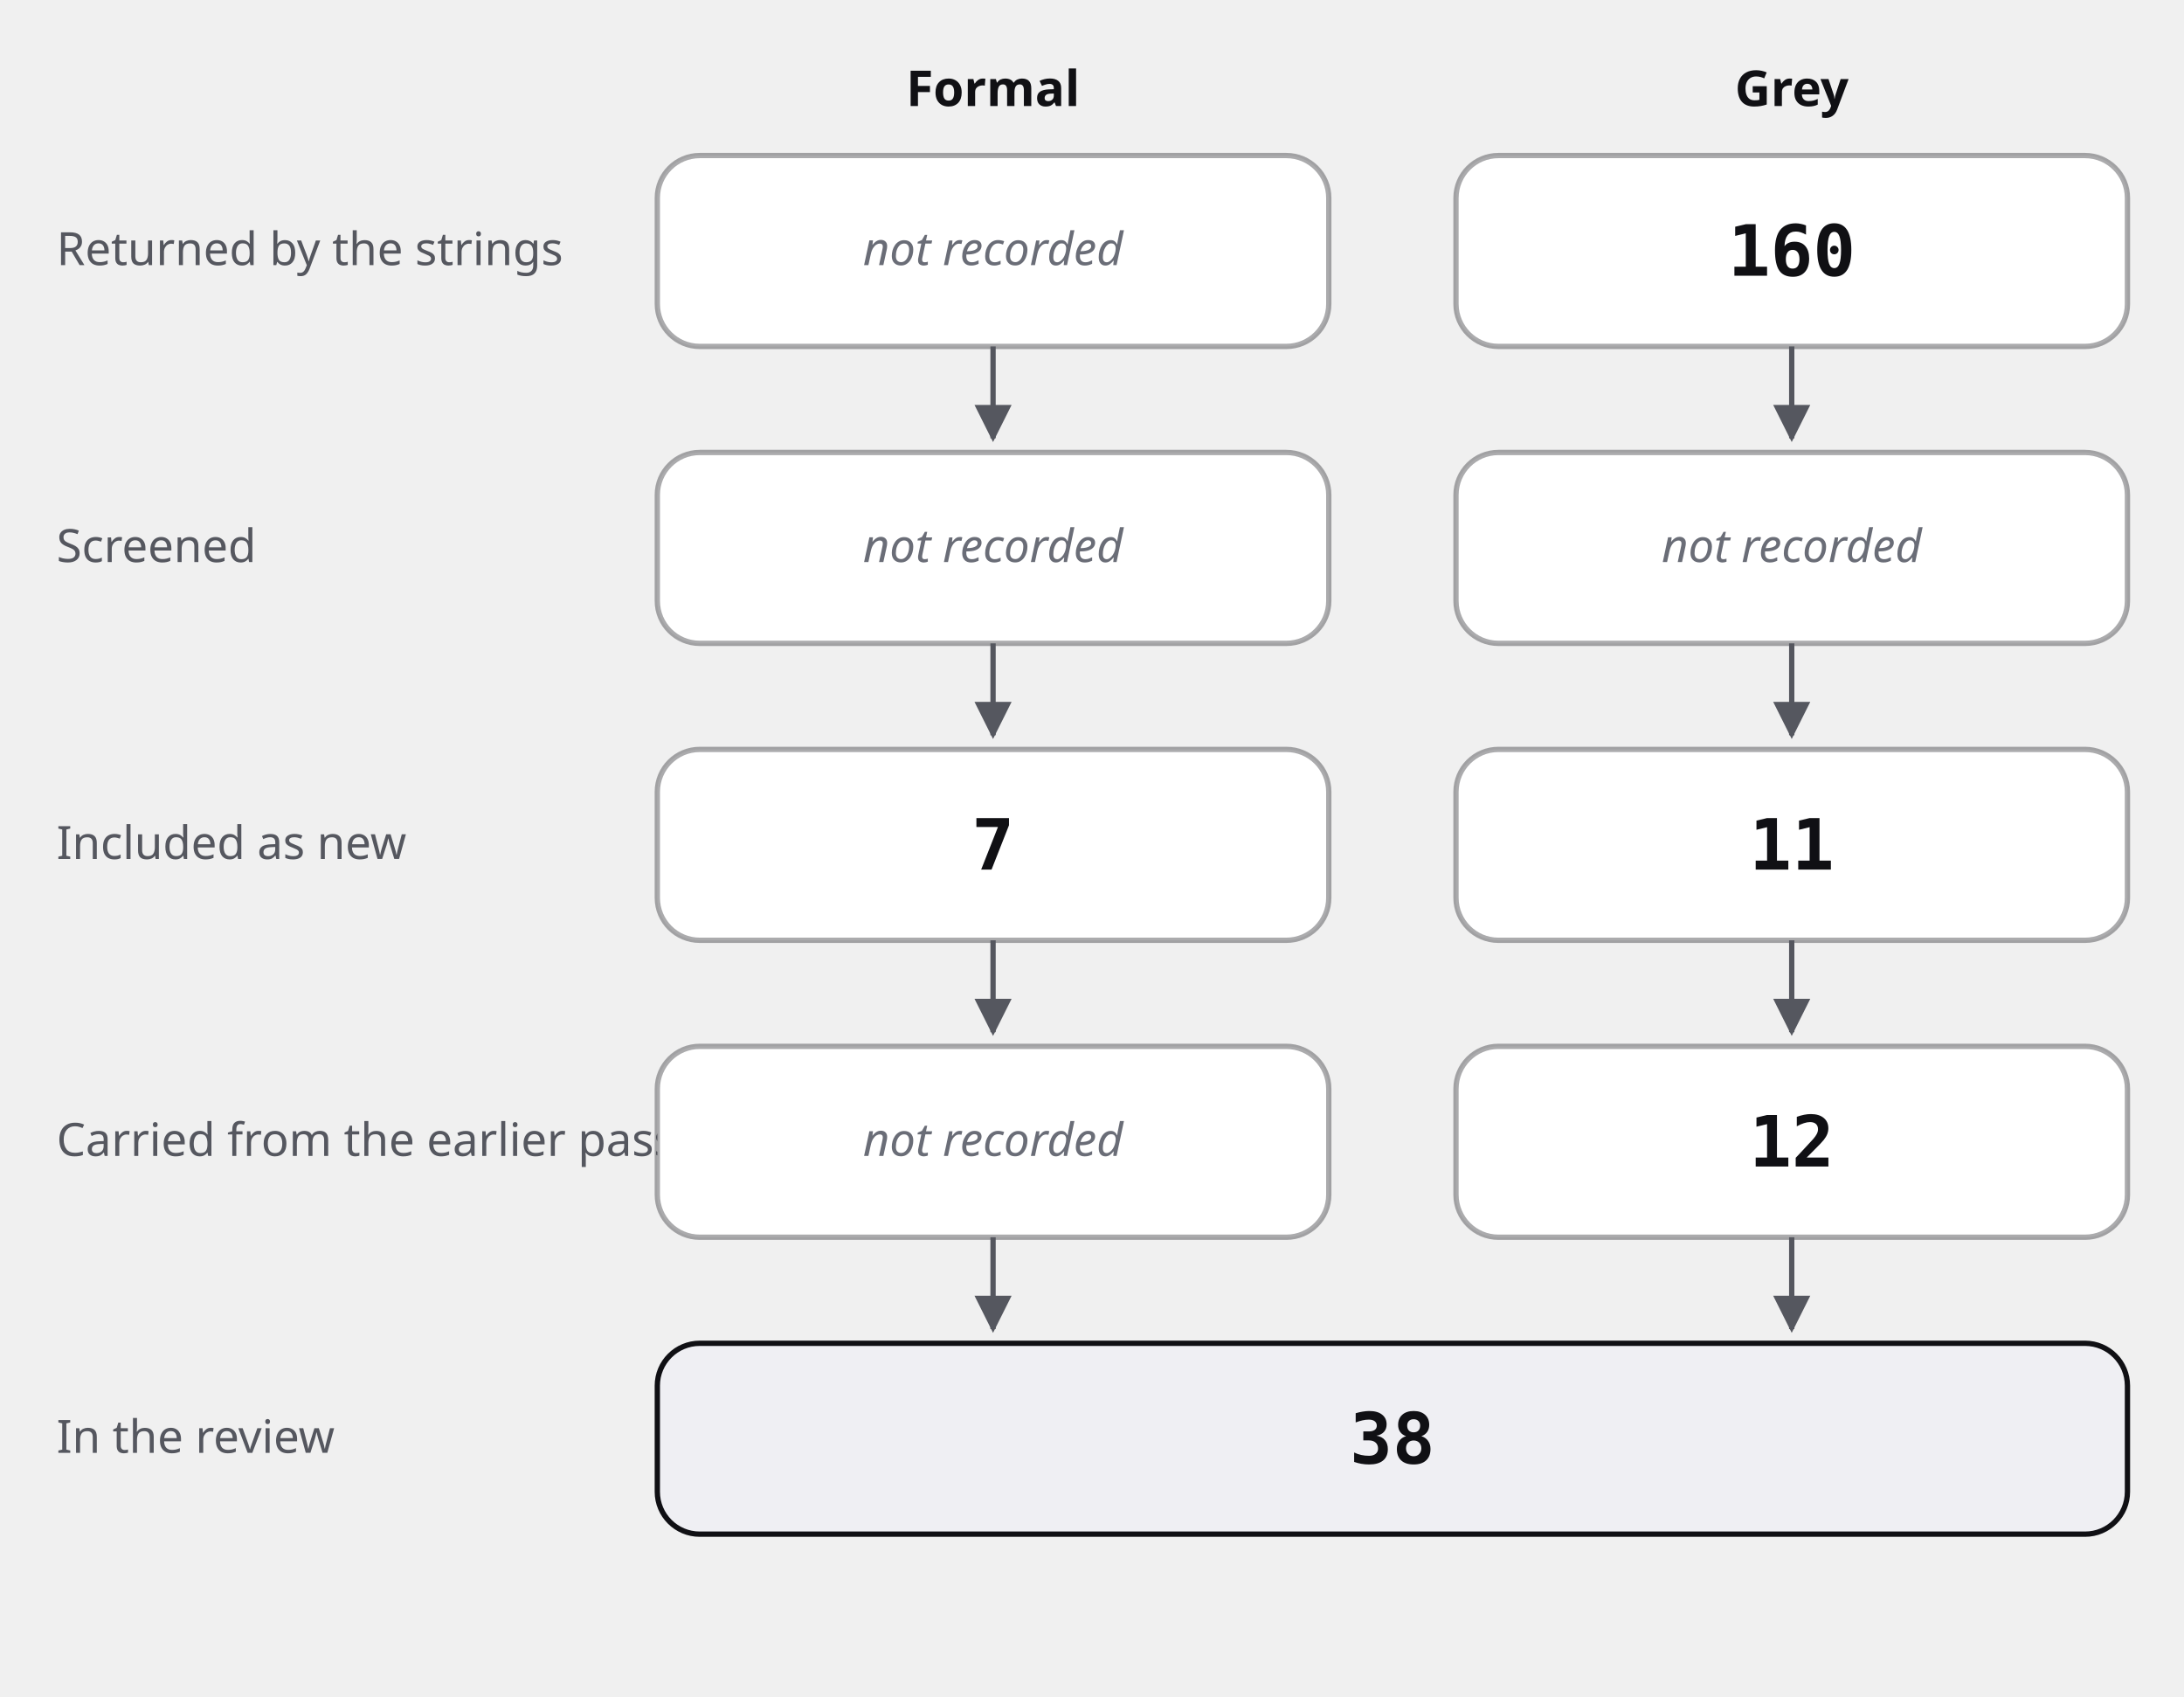
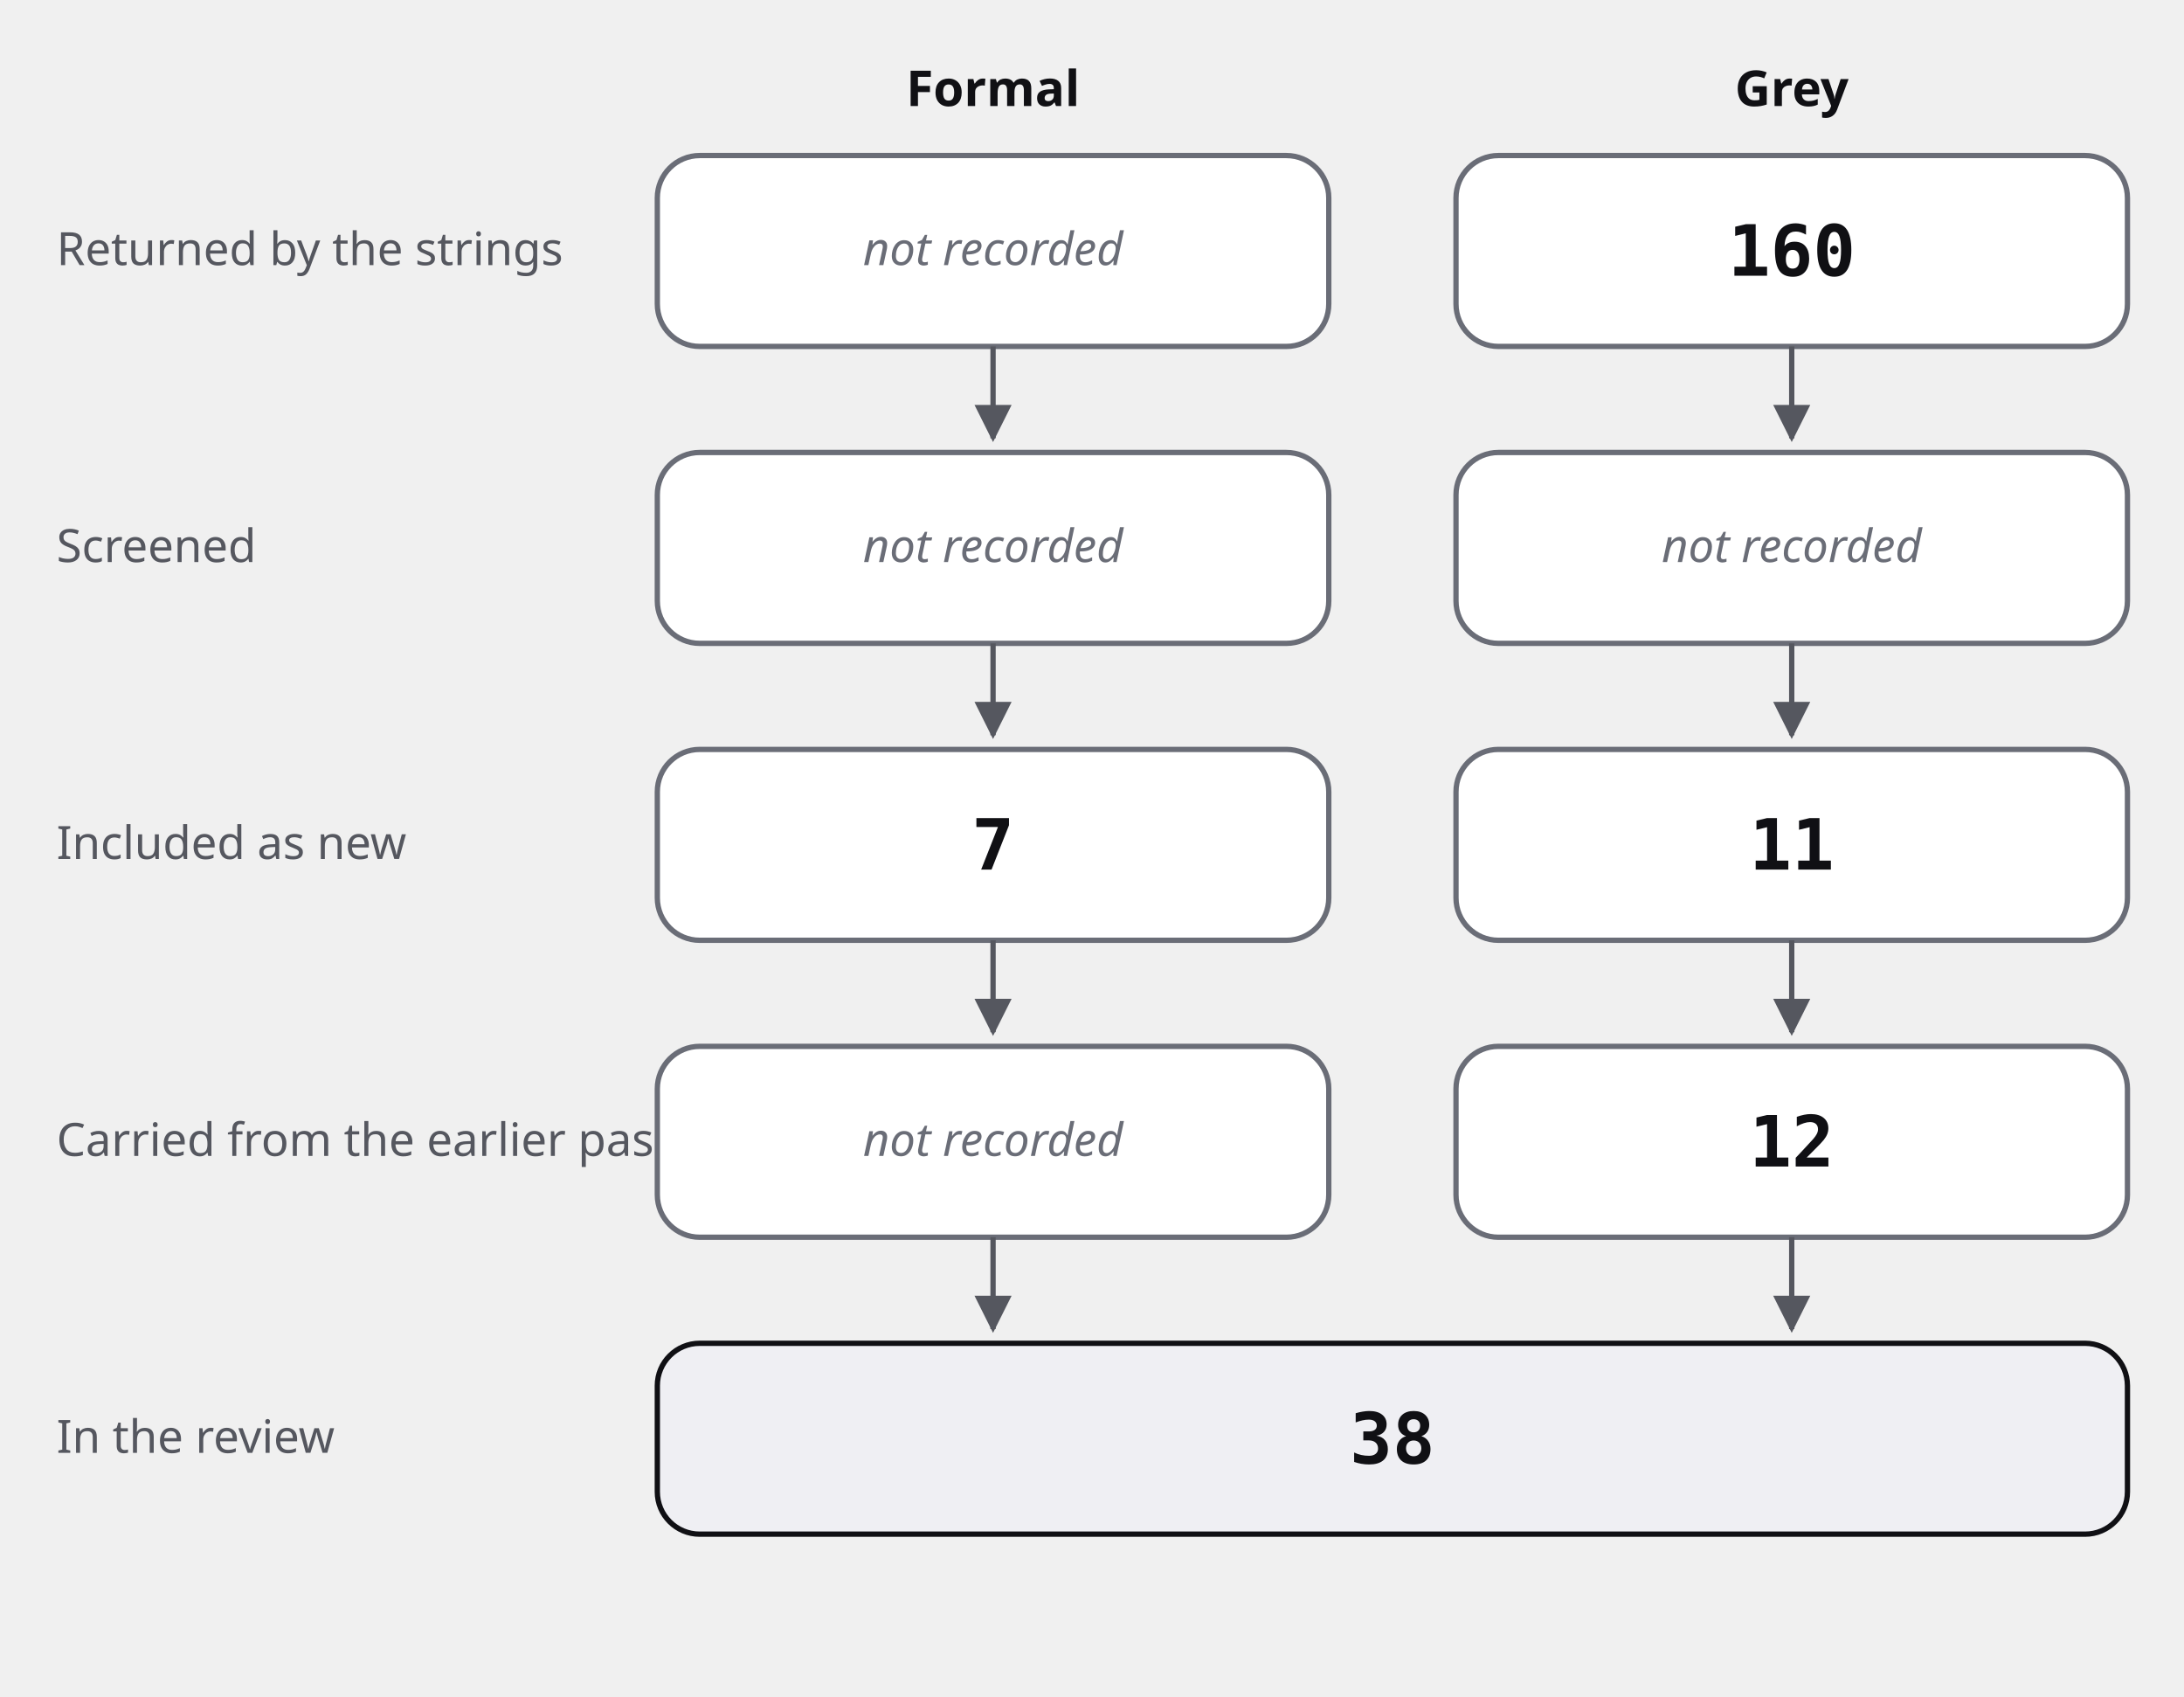
<svg xmlns="http://www.w3.org/2000/svg" viewBox="0 0 618 480" role="img" aria-labelledby="t d">
  <style>
-   .box { fill: #FFFFFF; stroke: #10101459; stroke-width: 1.5; }
+   .box { fill: #FFFFFF; stroke: #6A6D77; stroke-width: 1.5; }
  .total { fill: #EFEFF3; stroke: #101014; stroke-width: 1.5; }
  .n { font: 600 20px 'JetBrains Mono', ui-monospace, monospace; fill: #101014; }
  .label { font: 400 13px Archivo, system-ui, sans-serif; fill: #55575F; }
  .na { font: italic 400 13px Archivo, system-ui, sans-serif; fill: #6A6D77; }
  .head { font: 600 14px Archivo, system-ui, sans-serif; fill: #101014; }
  .arrow { stroke: #55575F; stroke-width: 1.5; fill: none; marker-end: url(#tip); }
  #tip path { fill: #55575F; }
  @media (prefers-color-scheme: dark) {
-     .box { fill: #1A1A20; stroke: #F7F7F966; }
+     .box { fill: #1A1A20; stroke: #9A9CA4; }
    .total { fill: #26262E; stroke: #F7F7F9; }
    .n, .head { fill: #F7F7F9; }
    .label { fill: #B8BAC2; }
    .na { fill: #9A9CA4; }
    .arrow { stroke: #B8BAC2; }
    #tip path { fill: #B8BAC2; }
  }
</style>
  <defs>
    <marker id="tip" viewBox="0 0 10 10" refX="9" refY="5" markerWidth="7" markerHeight="7" orient="auto">
      <path d="M0,0 L10,5 L0,10 z" />
    </marker>
  </defs>
  <text class="head" x="281.0" y="30" text-anchor="middle">Formal</text>
  <text class="head" x="507.0" y="30" text-anchor="middle">Grey</text>
  <text class="label" x="16" y="75.0">Returned by the strings</text>
  <rect class="box" x="186" y="44" width="190" height="54" rx="12" />
  <text class="na" x="281.0" y="75.0" text-anchor="middle">not recorded</text>
  <path class="arrow" d="M281.0,98 v26" />
  <rect class="box" x="412" y="44" width="190" height="54" rx="12" />
  <text class="n" x="507.0" y="78.0" text-anchor="middle">160</text>
  <path class="arrow" d="M507.0,98 v26" />
  <text class="label" x="16" y="159.0">Screened</text>
  <rect class="box" x="186" y="128" width="190" height="54" rx="12" />
  <text class="na" x="281.0" y="159.0" text-anchor="middle">not recorded</text>
  <path class="arrow" d="M281.0,182 v26" />
  <rect class="box" x="412" y="128" width="190" height="54" rx="12" />
  <text class="na" x="507.0" y="159.0" text-anchor="middle">not recorded</text>
  <path class="arrow" d="M507.0,182 v26" />
  <text class="label" x="16" y="243.0">Included as new</text>
  <rect class="box" x="186" y="212" width="190" height="54" rx="12" />
  <text class="n" x="281.0" y="246.0" text-anchor="middle">7</text>
  <path class="arrow" d="M281.0,266 v26" />
  <rect class="box" x="412" y="212" width="190" height="54" rx="12" />
  <text class="n" x="507.0" y="246.0" text-anchor="middle">11</text>
  <path class="arrow" d="M507.0,266 v26" />
  <text class="label" x="16" y="327.0">Carried from the earlier pass</text>
  <rect class="box" x="186" y="296" width="190" height="54" rx="12" />
  <text class="na" x="281.0" y="327.0" text-anchor="middle">not recorded</text>
  <path class="arrow" d="M281.0,350 v26" />
  <rect class="box" x="412" y="296" width="190" height="54" rx="12" />
  <text class="n" x="507.0" y="330.0" text-anchor="middle">12</text>
  <path class="arrow" d="M507.0,350 v26" />
  <text class="label" x="16" y="411.0">In the review</text>
  <rect class="total" x="186" y="380" width="416" height="54" rx="12" />
  <text class="n" x="394.0" y="414.0" text-anchor="middle">38</text>
</svg>
